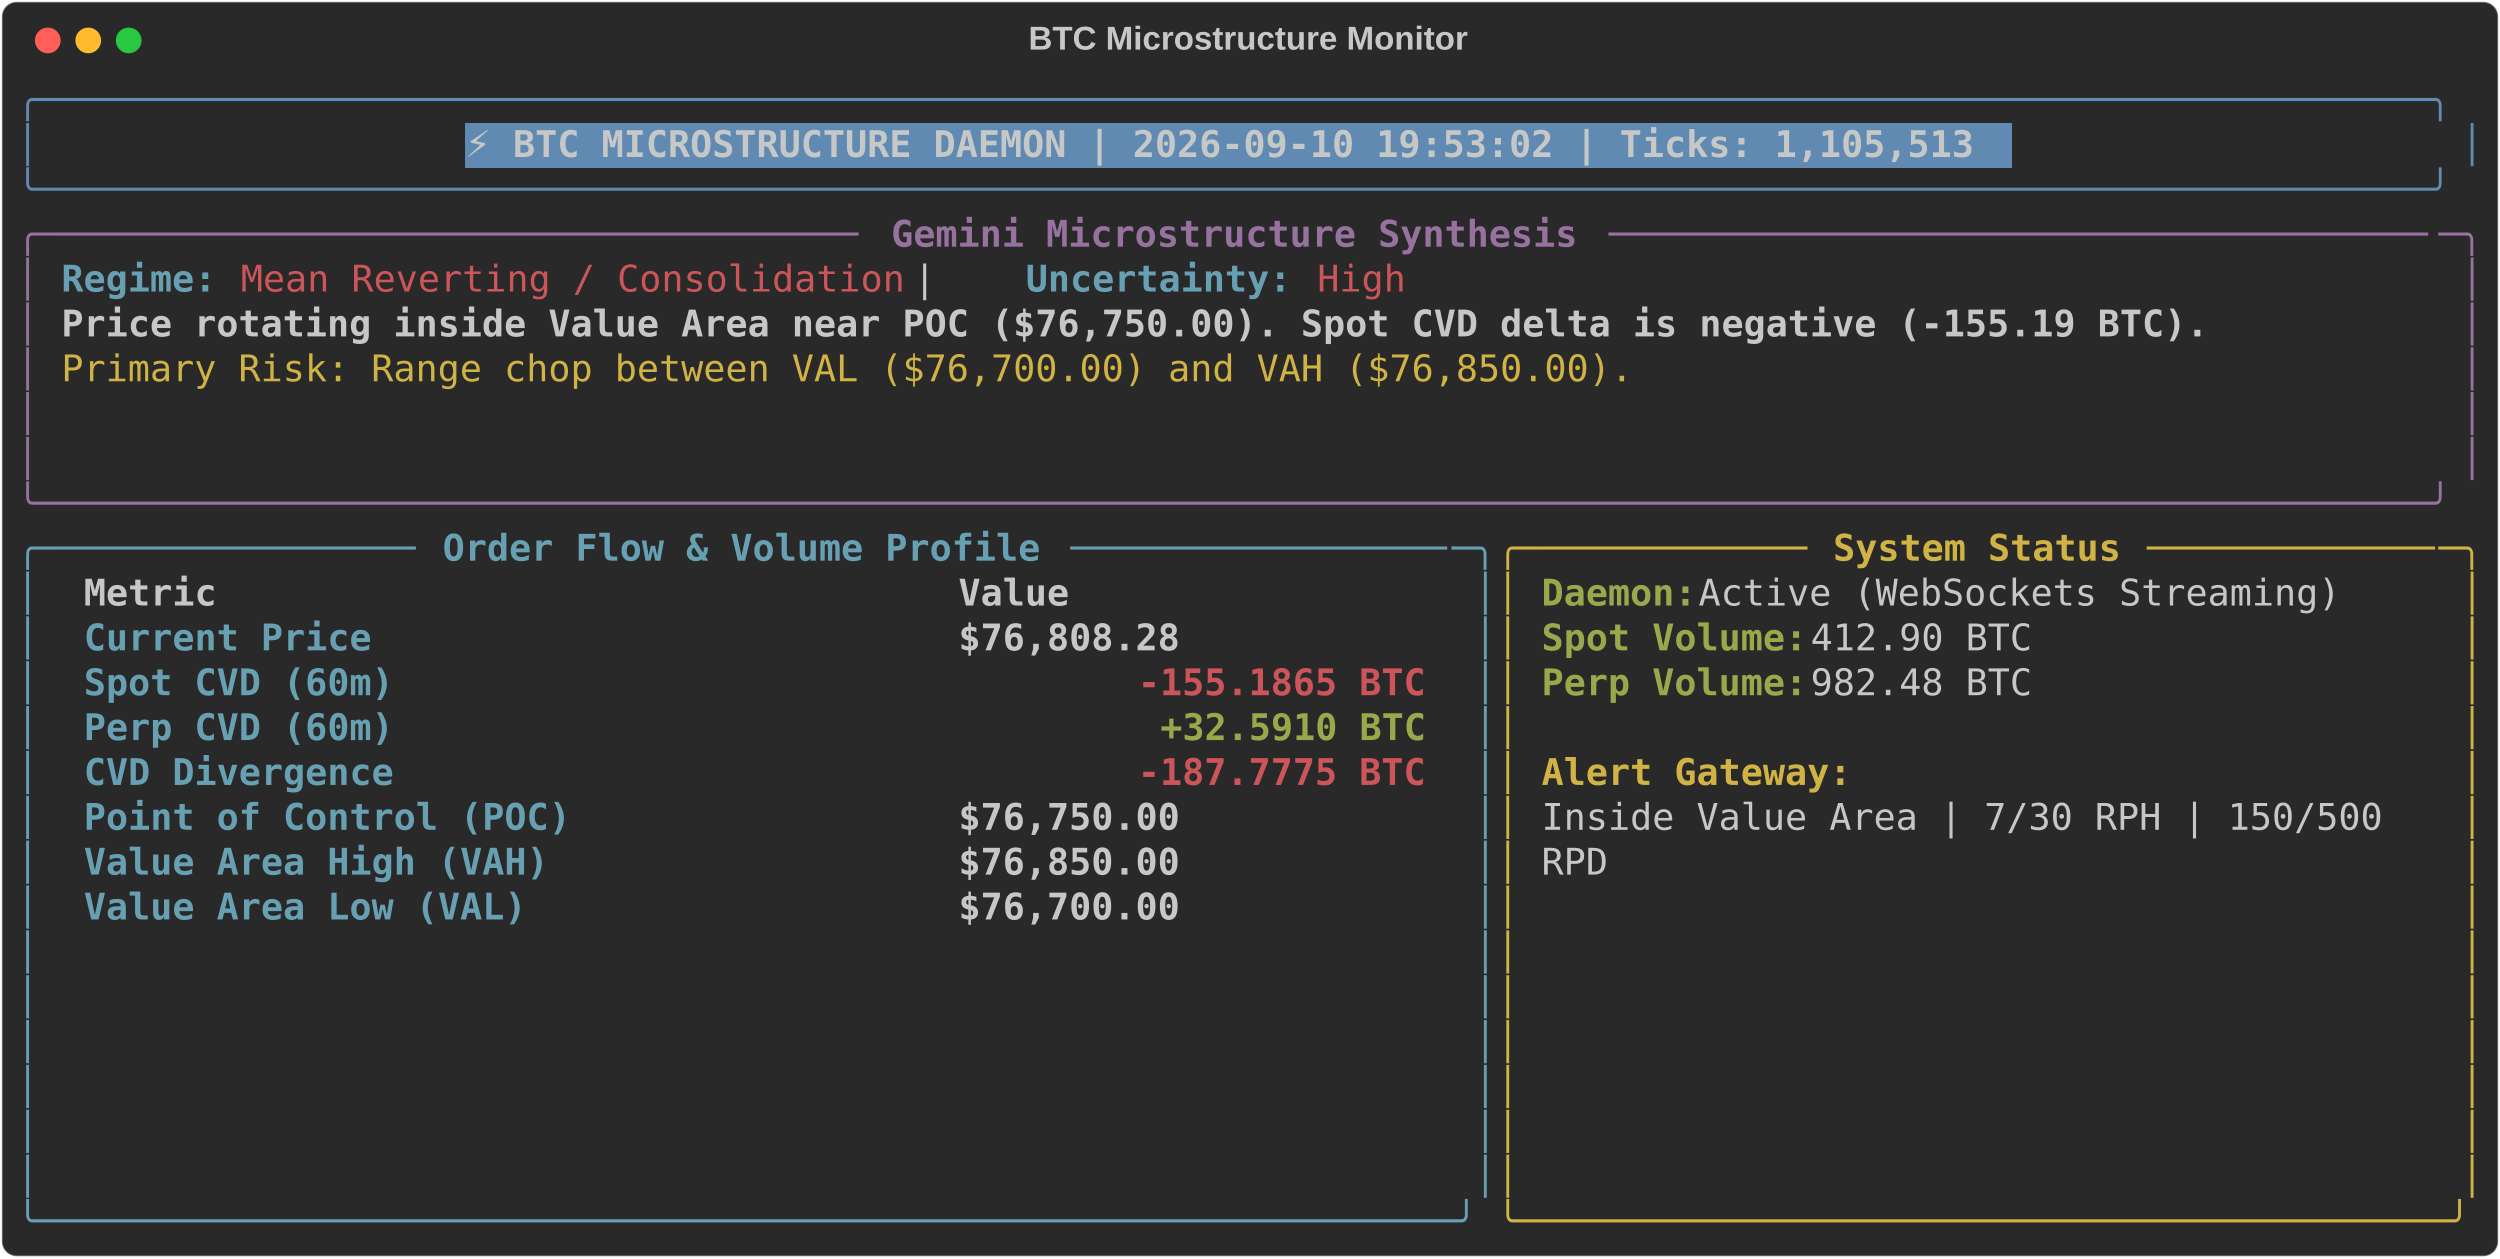
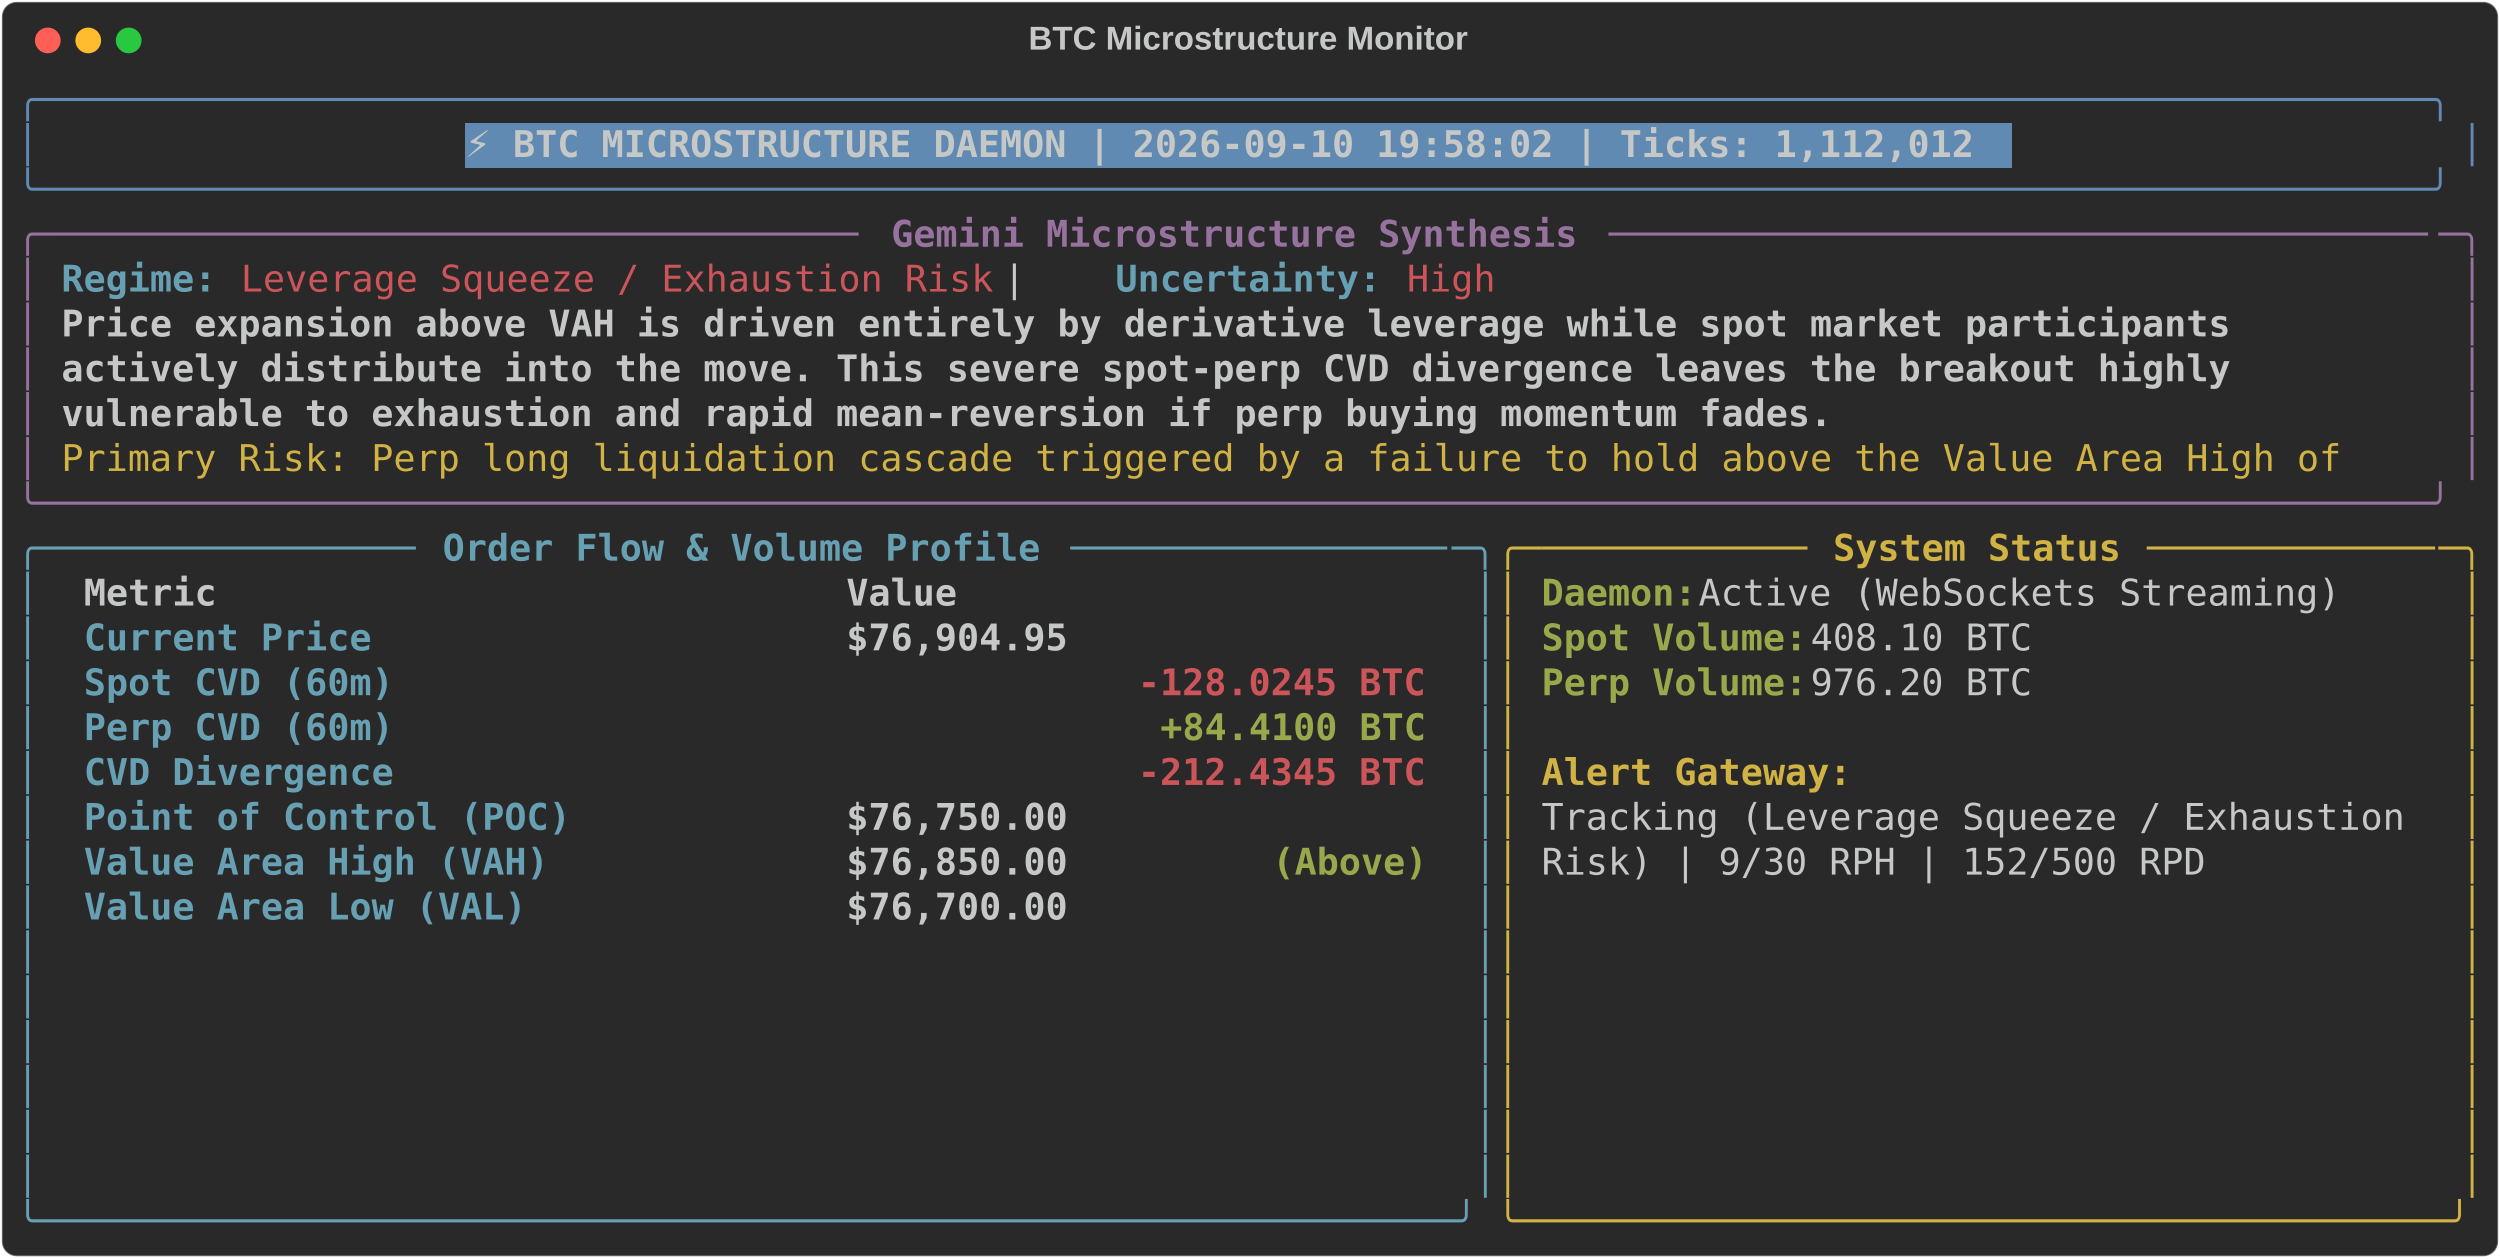
<svg xmlns="http://www.w3.org/2000/svg" class="rich-terminal" viewBox="0 0 1360 684.4">
  <style>

    @font-face {
        font-family: "Fira Code";
        src: local("FiraCode-Regular"),
                url("https://cdnjs.cloudflare.com/ajax/libs/firacode/6.2.0/woff2/FiraCode-Regular.woff2") format("woff2"),
                url("https://cdnjs.cloudflare.com/ajax/libs/firacode/6.2.0/woff/FiraCode-Regular.woff") format("woff");
        font-style: normal;
        font-weight: 400;
    }
    @font-face {
        font-family: "Fira Code";
        src: local("FiraCode-Bold"),
                url("https://cdnjs.cloudflare.com/ajax/libs/firacode/6.2.0/woff2/FiraCode-Bold.woff2") format("woff2"),
                url("https://cdnjs.cloudflare.com/ajax/libs/firacode/6.2.0/woff/FiraCode-Bold.woff") format("woff");
        font-style: bold;
        font-weight: 700;
    }

-     .terminal-4026815350-matrix {
+     .terminal-2228414241-matrix {
        font-family: Fira Code, monospace;
        font-size: 20px;
        line-height: 24.4px;
        font-variant-east-asian: full-width;
    }

-     .terminal-4026815350-title {
+     .terminal-2228414241-title {
        font-size: 18px;
        font-weight: bold;
        font-family: arial;
    }

-     .terminal-4026815350-r1 { fill: #608ab1 }
- .terminal-4026815350-r2 { fill: #c5c8c6 }
- .terminal-4026815350-r3 { fill: #c5c8c6;font-weight: bold }
- .terminal-4026815350-r4 { fill: #98729f }
- .terminal-4026815350-r5 { fill: #98729f;font-weight: bold }
- .terminal-4026815350-r6 { fill: #68a0b3;font-weight: bold }
- .terminal-4026815350-r7 { fill: #cc555a }
- .terminal-4026815350-r8 { fill: #d0b344 }
- .terminal-4026815350-r9 { fill: #68a0b3 }
- .terminal-4026815350-r10 { fill: #d0b344;font-weight: bold }
- .terminal-4026815350-r11 { fill: #98a84b;font-weight: bold }
- .terminal-4026815350-r12 { fill: #cc555a;font-weight: bold }
+     .terminal-2228414241-r1 { fill: #608ab1 }
+ .terminal-2228414241-r2 { fill: #c5c8c6 }
+ .terminal-2228414241-r3 { fill: #c5c8c6;font-weight: bold }
+ .terminal-2228414241-r4 { fill: #98729f }
+ .terminal-2228414241-r5 { fill: #98729f;font-weight: bold }
+ .terminal-2228414241-r6 { fill: #68a0b3;font-weight: bold }
+ .terminal-2228414241-r7 { fill: #cc555a }
+ .terminal-2228414241-r8 { fill: #d0b344 }
+ .terminal-2228414241-r9 { fill: #68a0b3 }
+ .terminal-2228414241-r10 { fill: #d0b344;font-weight: bold }
+ .terminal-2228414241-r11 { fill: #98a84b;font-weight: bold }
+ .terminal-2228414241-r12 { fill: #cc555a;font-weight: bold }
    </style>
  <defs>
-     <clipPath id="terminal-4026815350-clip-terminal">
+     <clipPath id="terminal-2228414241-clip-terminal">
      <rect x="0" y="0" width="1341.0" height="633.4" />
    </clipPath>
-     <clipPath id="terminal-4026815350-line-0">
+     <clipPath id="terminal-2228414241-line-0">
      <rect x="0" y="1.5" width="1342" height="24.65" />
    </clipPath>
-     <clipPath id="terminal-4026815350-line-1">
+     <clipPath id="terminal-2228414241-line-1">
      <rect x="0" y="25.9" width="1342" height="24.65" />
    </clipPath>
-     <clipPath id="terminal-4026815350-line-2">
+     <clipPath id="terminal-2228414241-line-2">
      <rect x="0" y="50.3" width="1342" height="24.65" />
    </clipPath>
-     <clipPath id="terminal-4026815350-line-3">
+     <clipPath id="terminal-2228414241-line-3">
      <rect x="0" y="74.7" width="1342" height="24.65" />
    </clipPath>
-     <clipPath id="terminal-4026815350-line-4">
+     <clipPath id="terminal-2228414241-line-4">
      <rect x="0" y="99.1" width="1342" height="24.65" />
    </clipPath>
-     <clipPath id="terminal-4026815350-line-5">
+     <clipPath id="terminal-2228414241-line-5">
      <rect x="0" y="123.5" width="1342" height="24.65" />
    </clipPath>
-     <clipPath id="terminal-4026815350-line-6">
+     <clipPath id="terminal-2228414241-line-6">
      <rect x="0" y="147.9" width="1342" height="24.65" />
    </clipPath>
-     <clipPath id="terminal-4026815350-line-7">
+     <clipPath id="terminal-2228414241-line-7">
      <rect x="0" y="172.3" width="1342" height="24.65" />
    </clipPath>
-     <clipPath id="terminal-4026815350-line-8">
+     <clipPath id="terminal-2228414241-line-8">
      <rect x="0" y="196.7" width="1342" height="24.65" />
    </clipPath>
-     <clipPath id="terminal-4026815350-line-9">
+     <clipPath id="terminal-2228414241-line-9">
      <rect x="0" y="221.1" width="1342" height="24.65" />
    </clipPath>
-     <clipPath id="terminal-4026815350-line-10">
+     <clipPath id="terminal-2228414241-line-10">
      <rect x="0" y="245.5" width="1342" height="24.65" />
    </clipPath>
-     <clipPath id="terminal-4026815350-line-11">
+     <clipPath id="terminal-2228414241-line-11">
      <rect x="0" y="269.9" width="1342" height="24.65" />
    </clipPath>
-     <clipPath id="terminal-4026815350-line-12">
+     <clipPath id="terminal-2228414241-line-12">
      <rect x="0" y="294.3" width="1342" height="24.65" />
    </clipPath>
-     <clipPath id="terminal-4026815350-line-13">
+     <clipPath id="terminal-2228414241-line-13">
      <rect x="0" y="318.7" width="1342" height="24.65" />
    </clipPath>
-     <clipPath id="terminal-4026815350-line-14">
+     <clipPath id="terminal-2228414241-line-14">
      <rect x="0" y="343.1" width="1342" height="24.65" />
    </clipPath>
-     <clipPath id="terminal-4026815350-line-15">
+     <clipPath id="terminal-2228414241-line-15">
      <rect x="0" y="367.5" width="1342" height="24.65" />
    </clipPath>
-     <clipPath id="terminal-4026815350-line-16">
+     <clipPath id="terminal-2228414241-line-16">
      <rect x="0" y="391.9" width="1342" height="24.65" />
    </clipPath>
-     <clipPath id="terminal-4026815350-line-17">
+     <clipPath id="terminal-2228414241-line-17">
      <rect x="0" y="416.3" width="1342" height="24.65" />
    </clipPath>
-     <clipPath id="terminal-4026815350-line-18">
+     <clipPath id="terminal-2228414241-line-18">
      <rect x="0" y="440.7" width="1342" height="24.65" />
    </clipPath>
-     <clipPath id="terminal-4026815350-line-19">
+     <clipPath id="terminal-2228414241-line-19">
      <rect x="0" y="465.1" width="1342" height="24.65" />
    </clipPath>
-     <clipPath id="terminal-4026815350-line-20">
+     <clipPath id="terminal-2228414241-line-20">
      <rect x="0" y="489.5" width="1342" height="24.65" />
    </clipPath>
-     <clipPath id="terminal-4026815350-line-21">
+     <clipPath id="terminal-2228414241-line-21">
      <rect x="0" y="513.9" width="1342" height="24.65" />
    </clipPath>
-     <clipPath id="terminal-4026815350-line-22">
+     <clipPath id="terminal-2228414241-line-22">
      <rect x="0" y="538.3" width="1342" height="24.65" />
    </clipPath>
-     <clipPath id="terminal-4026815350-line-23">
+     <clipPath id="terminal-2228414241-line-23">
      <rect x="0" y="562.7" width="1342" height="24.65" />
    </clipPath>
-     <clipPath id="terminal-4026815350-line-24">
+     <clipPath id="terminal-2228414241-line-24">
      <rect x="0" y="587.1" width="1342" height="24.65" />
    </clipPath>
  </defs>
  <rect fill="#292929" stroke="rgba(255,255,255,0.35)" stroke-width="1" x="1" y="1" width="1358" height="682.4" rx="8" />
-   <text class="terminal-4026815350-title" fill="#c5c8c6" text-anchor="middle" x="679" y="27">BTC Microstructure Monitor</text>
+   <text class="terminal-2228414241-title" fill="#c5c8c6" text-anchor="middle" x="679" y="27">BTC Microstructure Monitor</text>
  <g transform="translate(26,22)">
    <circle cx="0" cy="0" r="7" fill="#ff5f57" />
    <circle cx="22" cy="0" r="7" fill="#febc2e" />
    <circle cx="44" cy="0" r="7" fill="#28c840" />
  </g>
-   <g transform="translate(9, 41)" clip-path="url(#terminal-4026815350-clip-terminal)">
+   <g transform="translate(9, 41)" clip-path="url(#terminal-2228414241-clip-terminal)">
    <rect fill="#608ab1" x="244" y="25.9" width="841.8" height="24.65" shape-rendering="crispEdges" />
-     <g class="terminal-4026815350-matrix">
-       <text class="terminal-4026815350-r1" x="0" y="20" textLength="1342" clip-path="url(#terminal-4026815350-line-0)">╭────────────────────────────────────────────────────────────────────────────────────────────────────────────╮</text>
-       <text class="terminal-4026815350-r2" x="1342" y="20" textLength="12.2" clip-path="url(#terminal-4026815350-line-0)">
- </text>
-       <text class="terminal-4026815350-r1" x="0" y="44.4" textLength="12.2" clip-path="url(#terminal-4026815350-line-1)">│</text>
-       <text class="terminal-4026815350-r3" x="244" y="44.4" textLength="829.6" clip-path="url(#terminal-4026815350-line-1)">⚡ BTC MICROSTRUCTURE DAEMON | 2026-09-10 19:53:02 | Ticks: 1,105,513</text>
-       <text class="terminal-4026815350-r1" x="1329.8" y="44.4" textLength="12.2" clip-path="url(#terminal-4026815350-line-1)">│</text>
-       <text class="terminal-4026815350-r2" x="1342" y="44.4" textLength="12.2" clip-path="url(#terminal-4026815350-line-1)">
- </text>
-       <text class="terminal-4026815350-r1" x="0" y="68.8" textLength="1342" clip-path="url(#terminal-4026815350-line-2)">╰────────────────────────────────────────────────────────────────────────────────────────────────────────────╯</text>
-       <text class="terminal-4026815350-r2" x="1342" y="68.8" textLength="12.2" clip-path="url(#terminal-4026815350-line-2)">
- </text>
-       <text class="terminal-4026815350-r4" x="0" y="93.2" textLength="24.4" clip-path="url(#terminal-4026815350-line-3)">╭─</text>
-       <text class="terminal-4026815350-r4" x="24.4" y="93.2" textLength="439.2" clip-path="url(#terminal-4026815350-line-3)">────────────────────────────────────</text>
-       <text class="terminal-4026815350-r5" x="475.8" y="93.2" textLength="378.2" clip-path="url(#terminal-4026815350-line-3)">Gemini Microstructure Synthesis</text>
-       <text class="terminal-4026815350-r4" x="866.2" y="93.2" textLength="451.4" clip-path="url(#terminal-4026815350-line-3)">─────────────────────────────────────</text>
-       <text class="terminal-4026815350-r4" x="1317.6" y="93.2" textLength="24.4" clip-path="url(#terminal-4026815350-line-3)">─╮</text>
-       <text class="terminal-4026815350-r2" x="1342" y="93.2" textLength="12.2" clip-path="url(#terminal-4026815350-line-3)">
- </text>
-       <text class="terminal-4026815350-r4" x="0" y="117.6" textLength="12.2" clip-path="url(#terminal-4026815350-line-4)">│</text>
-       <text class="terminal-4026815350-r6" x="24.4" y="117.6" textLength="85.4" clip-path="url(#terminal-4026815350-line-4)">Regime:</text>
-       <text class="terminal-4026815350-r7" x="122" y="117.6" textLength="366" clip-path="url(#terminal-4026815350-line-4)">Mean Reverting / Consolidation</text>
-       <text class="terminal-4026815350-r2" x="488" y="117.6" textLength="61" clip-path="url(#terminal-4026815350-line-4)">  |  </text>
-       <text class="terminal-4026815350-r6" x="549" y="117.6" textLength="146.4" clip-path="url(#terminal-4026815350-line-4)">Uncertainty:</text>
-       <text class="terminal-4026815350-r7" x="707.6" y="117.6" textLength="48.8" clip-path="url(#terminal-4026815350-line-4)">High</text>
-       <text class="terminal-4026815350-r4" x="1329.8" y="117.6" textLength="12.2" clip-path="url(#terminal-4026815350-line-4)">│</text>
-       <text class="terminal-4026815350-r2" x="1342" y="117.6" textLength="12.2" clip-path="url(#terminal-4026815350-line-4)">
- </text>
-       <text class="terminal-4026815350-r4" x="0" y="142" textLength="12.2" clip-path="url(#terminal-4026815350-line-5)">│</text>
-       <text class="terminal-4026815350-r3" x="24.4" y="142" textLength="1183.4" clip-path="url(#terminal-4026815350-line-5)">Price rotating inside Value Area near POC ($76,750.00). Spot CVD delta is negative (-155.19 BTC).</text>
-       <text class="terminal-4026815350-r4" x="1329.8" y="142" textLength="12.2" clip-path="url(#terminal-4026815350-line-5)">│</text>
-       <text class="terminal-4026815350-r2" x="1342" y="142" textLength="12.2" clip-path="url(#terminal-4026815350-line-5)">
- </text>
-       <text class="terminal-4026815350-r4" x="0" y="166.4" textLength="12.2" clip-path="url(#terminal-4026815350-line-6)">│</text>
-       <text class="terminal-4026815350-r8" x="24.4" y="166.4" textLength="866.2" clip-path="url(#terminal-4026815350-line-6)">Primary Risk: Range chop between VAL ($76,700.00) and VAH ($76,850.00).</text>
-       <text class="terminal-4026815350-r4" x="1329.8" y="166.4" textLength="12.2" clip-path="url(#terminal-4026815350-line-6)">│</text>
-       <text class="terminal-4026815350-r2" x="1342" y="166.4" textLength="12.2" clip-path="url(#terminal-4026815350-line-6)">
- </text>
-       <text class="terminal-4026815350-r4" x="0" y="190.8" textLength="12.2" clip-path="url(#terminal-4026815350-line-7)">│</text>
-       <text class="terminal-4026815350-r4" x="1329.8" y="190.8" textLength="12.2" clip-path="url(#terminal-4026815350-line-7)">│</text>
-       <text class="terminal-4026815350-r2" x="1342" y="190.8" textLength="12.2" clip-path="url(#terminal-4026815350-line-7)">
- </text>
-       <text class="terminal-4026815350-r4" x="0" y="215.2" textLength="12.2" clip-path="url(#terminal-4026815350-line-8)">│</text>
-       <text class="terminal-4026815350-r4" x="1329.8" y="215.2" textLength="12.2" clip-path="url(#terminal-4026815350-line-8)">│</text>
-       <text class="terminal-4026815350-r2" x="1342" y="215.2" textLength="12.2" clip-path="url(#terminal-4026815350-line-8)">
- </text>
-       <text class="terminal-4026815350-r4" x="0" y="239.6" textLength="1342" clip-path="url(#terminal-4026815350-line-9)">╰────────────────────────────────────────────────────────────────────────────────────────────────────────────╯</text>
-       <text class="terminal-4026815350-r2" x="1342" y="239.6" textLength="12.2" clip-path="url(#terminal-4026815350-line-9)">
- </text>
-       <text class="terminal-4026815350-r9" x="0" y="264" textLength="24.4" clip-path="url(#terminal-4026815350-line-10)">╭─</text>
-       <text class="terminal-4026815350-r9" x="24.4" y="264" textLength="195.2" clip-path="url(#terminal-4026815350-line-10)">────────────────</text>
-       <text class="terminal-4026815350-r6" x="231.8" y="264" textLength="329.4" clip-path="url(#terminal-4026815350-line-10)">Order Flow &amp; Volume Profile</text>
-       <text class="terminal-4026815350-r9" x="573.4" y="264" textLength="207.4" clip-path="url(#terminal-4026815350-line-10)">─────────────────</text>
-       <text class="terminal-4026815350-r9" x="780.8" y="264" textLength="24.4" clip-path="url(#terminal-4026815350-line-10)">─╮</text>
-       <text class="terminal-4026815350-r8" x="805.2" y="264" textLength="24.4" clip-path="url(#terminal-4026815350-line-10)">╭─</text>
-       <text class="terminal-4026815350-r8" x="829.6" y="264" textLength="146.4" clip-path="url(#terminal-4026815350-line-10)">────────────</text>
-       <text class="terminal-4026815350-r10" x="988.2" y="264" textLength="158.6" clip-path="url(#terminal-4026815350-line-10)">System Status</text>
-       <text class="terminal-4026815350-r8" x="1159" y="264" textLength="158.6" clip-path="url(#terminal-4026815350-line-10)">─────────────</text>
-       <text class="terminal-4026815350-r8" x="1317.6" y="264" textLength="24.4" clip-path="url(#terminal-4026815350-line-10)">─╮</text>
-       <text class="terminal-4026815350-r2" x="1342" y="264" textLength="12.2" clip-path="url(#terminal-4026815350-line-10)">
- </text>
-       <text class="terminal-4026815350-r9" x="0" y="288.4" textLength="12.2" clip-path="url(#terminal-4026815350-line-11)">│</text>
-       <text class="terminal-4026815350-r3" x="36.6" y="288.4" textLength="451.4" clip-path="url(#terminal-4026815350-line-11)">Metric                               </text>
-       <text class="terminal-4026815350-r3" x="512.4" y="288.4" textLength="256.2" clip-path="url(#terminal-4026815350-line-11)">                Value</text>
-       <text class="terminal-4026815350-r9" x="793" y="288.4" textLength="12.2" clip-path="url(#terminal-4026815350-line-11)">│</text>
-       <text class="terminal-4026815350-r8" x="805.2" y="288.4" textLength="12.2" clip-path="url(#terminal-4026815350-line-11)">│</text>
-       <text class="terminal-4026815350-r11" x="829.6" y="288.4" textLength="85.4" clip-path="url(#terminal-4026815350-line-11)">Daemon:</text>
-       <text class="terminal-4026815350-r2" x="915" y="288.4" textLength="366" clip-path="url(#terminal-4026815350-line-11)"> Active (WebSockets Streaming)</text>
-       <text class="terminal-4026815350-r8" x="1329.8" y="288.4" textLength="12.2" clip-path="url(#terminal-4026815350-line-11)">│</text>
-       <text class="terminal-4026815350-r2" x="1342" y="288.4" textLength="12.2" clip-path="url(#terminal-4026815350-line-11)">
- </text>
-       <text class="terminal-4026815350-r9" x="0" y="312.8" textLength="12.2" clip-path="url(#terminal-4026815350-line-12)">│</text>
-       <text class="terminal-4026815350-r6" x="36.6" y="312.8" textLength="451.4" clip-path="url(#terminal-4026815350-line-12)">Current Price                        </text>
-       <text class="terminal-4026815350-r3" x="512.4" y="312.8" textLength="256.2" clip-path="url(#terminal-4026815350-line-12)">           $76,808.28</text>
-       <text class="terminal-4026815350-r9" x="793" y="312.8" textLength="12.2" clip-path="url(#terminal-4026815350-line-12)">│</text>
-       <text class="terminal-4026815350-r8" x="805.2" y="312.8" textLength="12.2" clip-path="url(#terminal-4026815350-line-12)">│</text>
-       <text class="terminal-4026815350-r11" x="829.6" y="312.8" textLength="146.4" clip-path="url(#terminal-4026815350-line-12)">Spot Volume:</text>
-       <text class="terminal-4026815350-r2" x="976" y="312.8" textLength="134.2" clip-path="url(#terminal-4026815350-line-12)"> 412.90 BTC</text>
-       <text class="terminal-4026815350-r8" x="1329.8" y="312.8" textLength="12.2" clip-path="url(#terminal-4026815350-line-12)">│</text>
-       <text class="terminal-4026815350-r2" x="1342" y="312.8" textLength="12.2" clip-path="url(#terminal-4026815350-line-12)">
- </text>
-       <text class="terminal-4026815350-r9" x="0" y="337.2" textLength="12.2" clip-path="url(#terminal-4026815350-line-13)">│</text>
-       <text class="terminal-4026815350-r6" x="36.6" y="337.2" textLength="451.4" clip-path="url(#terminal-4026815350-line-13)">Spot CVD (60m)                       </text>
-       <text class="terminal-4026815350-r12" x="610" y="337.2" textLength="158.6" clip-path="url(#terminal-4026815350-line-13)">-155.1865 BTC</text>
-       <text class="terminal-4026815350-r9" x="793" y="337.2" textLength="12.2" clip-path="url(#terminal-4026815350-line-13)">│</text>
-       <text class="terminal-4026815350-r8" x="805.2" y="337.2" textLength="12.2" clip-path="url(#terminal-4026815350-line-13)">│</text>
-       <text class="terminal-4026815350-r11" x="829.6" y="337.2" textLength="146.4" clip-path="url(#terminal-4026815350-line-13)">Perp Volume:</text>
-       <text class="terminal-4026815350-r2" x="976" y="337.2" textLength="134.2" clip-path="url(#terminal-4026815350-line-13)"> 982.48 BTC</text>
-       <text class="terminal-4026815350-r8" x="1329.8" y="337.2" textLength="12.2" clip-path="url(#terminal-4026815350-line-13)">│</text>
-       <text class="terminal-4026815350-r2" x="1342" y="337.2" textLength="12.2" clip-path="url(#terminal-4026815350-line-13)">
- </text>
-       <text class="terminal-4026815350-r9" x="0" y="361.6" textLength="12.2" clip-path="url(#terminal-4026815350-line-14)">│</text>
-       <text class="terminal-4026815350-r6" x="36.6" y="361.6" textLength="451.4" clip-path="url(#terminal-4026815350-line-14)">Perp CVD (60m)                       </text>
-       <text class="terminal-4026815350-r11" x="622.2" y="361.6" textLength="146.4" clip-path="url(#terminal-4026815350-line-14)">+32.5910 BTC</text>
-       <text class="terminal-4026815350-r9" x="793" y="361.6" textLength="12.2" clip-path="url(#terminal-4026815350-line-14)">│</text>
-       <text class="terminal-4026815350-r8" x="805.2" y="361.6" textLength="12.2" clip-path="url(#terminal-4026815350-line-14)">│</text>
-       <text class="terminal-4026815350-r8" x="1329.8" y="361.6" textLength="12.2" clip-path="url(#terminal-4026815350-line-14)">│</text>
-       <text class="terminal-4026815350-r2" x="1342" y="361.6" textLength="12.2" clip-path="url(#terminal-4026815350-line-14)">
- </text>
-       <text class="terminal-4026815350-r9" x="0" y="386" textLength="12.2" clip-path="url(#terminal-4026815350-line-15)">│</text>
-       <text class="terminal-4026815350-r6" x="36.6" y="386" textLength="451.4" clip-path="url(#terminal-4026815350-line-15)">CVD Divergence                       </text>
-       <text class="terminal-4026815350-r12" x="610" y="386" textLength="158.6" clip-path="url(#terminal-4026815350-line-15)">-187.7775 BTC</text>
-       <text class="terminal-4026815350-r9" x="793" y="386" textLength="12.2" clip-path="url(#terminal-4026815350-line-15)">│</text>
-       <text class="terminal-4026815350-r8" x="805.2" y="386" textLength="12.2" clip-path="url(#terminal-4026815350-line-15)">│</text>
-       <text class="terminal-4026815350-r10" x="829.6" y="386" textLength="170.8" clip-path="url(#terminal-4026815350-line-15)">Alert Gateway:</text>
-       <text class="terminal-4026815350-r8" x="1329.8" y="386" textLength="12.2" clip-path="url(#terminal-4026815350-line-15)">│</text>
-       <text class="terminal-4026815350-r2" x="1342" y="386" textLength="12.2" clip-path="url(#terminal-4026815350-line-15)">
- </text>
-       <text class="terminal-4026815350-r9" x="0" y="410.4" textLength="12.2" clip-path="url(#terminal-4026815350-line-16)">│</text>
-       <text class="terminal-4026815350-r6" x="36.6" y="410.4" textLength="451.4" clip-path="url(#terminal-4026815350-line-16)">Point of Control (POC)               </text>
-       <text class="terminal-4026815350-r3" x="512.4" y="410.4" textLength="256.2" clip-path="url(#terminal-4026815350-line-16)">           $76,750.00</text>
-       <text class="terminal-4026815350-r9" x="793" y="410.4" textLength="12.2" clip-path="url(#terminal-4026815350-line-16)">│</text>
-       <text class="terminal-4026815350-r8" x="805.2" y="410.4" textLength="12.2" clip-path="url(#terminal-4026815350-line-16)">│</text>
-       <text class="terminal-4026815350-r2" x="829.6" y="410.4" textLength="475.8" clip-path="url(#terminal-4026815350-line-16)">Inside Value Area | 7/30 RPH | 150/500 </text>
-       <text class="terminal-4026815350-r8" x="1329.8" y="410.4" textLength="12.2" clip-path="url(#terminal-4026815350-line-16)">│</text>
-       <text class="terminal-4026815350-r2" x="1342" y="410.4" textLength="12.2" clip-path="url(#terminal-4026815350-line-16)">
- </text>
-       <text class="terminal-4026815350-r9" x="0" y="434.8" textLength="12.2" clip-path="url(#terminal-4026815350-line-17)">│</text>
-       <text class="terminal-4026815350-r6" x="36.6" y="434.8" textLength="451.4" clip-path="url(#terminal-4026815350-line-17)">Value Area High (VAH)                </text>
-       <text class="terminal-4026815350-r3" x="512.4" y="434.8" textLength="256.2" clip-path="url(#terminal-4026815350-line-17)">           $76,850.00</text>
-       <text class="terminal-4026815350-r9" x="793" y="434.8" textLength="12.2" clip-path="url(#terminal-4026815350-line-17)">│</text>
-       <text class="terminal-4026815350-r8" x="805.2" y="434.8" textLength="12.2" clip-path="url(#terminal-4026815350-line-17)">│</text>
-       <text class="terminal-4026815350-r2" x="829.6" y="434.8" textLength="36.6" clip-path="url(#terminal-4026815350-line-17)">RPD</text>
-       <text class="terminal-4026815350-r8" x="1329.8" y="434.8" textLength="12.2" clip-path="url(#terminal-4026815350-line-17)">│</text>
-       <text class="terminal-4026815350-r2" x="1342" y="434.8" textLength="12.2" clip-path="url(#terminal-4026815350-line-17)">
- </text>
-       <text class="terminal-4026815350-r9" x="0" y="459.2" textLength="12.2" clip-path="url(#terminal-4026815350-line-18)">│</text>
-       <text class="terminal-4026815350-r6" x="36.6" y="459.2" textLength="451.4" clip-path="url(#terminal-4026815350-line-18)">Value Area Low (VAL)                 </text>
-       <text class="terminal-4026815350-r3" x="512.4" y="459.2" textLength="256.2" clip-path="url(#terminal-4026815350-line-18)">           $76,700.00</text>
-       <text class="terminal-4026815350-r9" x="793" y="459.2" textLength="12.2" clip-path="url(#terminal-4026815350-line-18)">│</text>
-       <text class="terminal-4026815350-r8" x="805.2" y="459.2" textLength="12.2" clip-path="url(#terminal-4026815350-line-18)">│</text>
-       <text class="terminal-4026815350-r8" x="1329.8" y="459.2" textLength="12.2" clip-path="url(#terminal-4026815350-line-18)">│</text>
-       <text class="terminal-4026815350-r2" x="1342" y="459.2" textLength="12.2" clip-path="url(#terminal-4026815350-line-18)">
- </text>
-       <text class="terminal-4026815350-r9" x="0" y="483.6" textLength="12.2" clip-path="url(#terminal-4026815350-line-19)">│</text>
-       <text class="terminal-4026815350-r9" x="793" y="483.6" textLength="12.2" clip-path="url(#terminal-4026815350-line-19)">│</text>
-       <text class="terminal-4026815350-r8" x="805.2" y="483.6" textLength="12.2" clip-path="url(#terminal-4026815350-line-19)">│</text>
-       <text class="terminal-4026815350-r8" x="1329.8" y="483.6" textLength="12.2" clip-path="url(#terminal-4026815350-line-19)">│</text>
-       <text class="terminal-4026815350-r2" x="1342" y="483.6" textLength="12.2" clip-path="url(#terminal-4026815350-line-19)">
- </text>
-       <text class="terminal-4026815350-r9" x="0" y="508" textLength="12.2" clip-path="url(#terminal-4026815350-line-20)">│</text>
-       <text class="terminal-4026815350-r9" x="793" y="508" textLength="12.2" clip-path="url(#terminal-4026815350-line-20)">│</text>
-       <text class="terminal-4026815350-r8" x="805.2" y="508" textLength="12.2" clip-path="url(#terminal-4026815350-line-20)">│</text>
-       <text class="terminal-4026815350-r8" x="1329.8" y="508" textLength="12.2" clip-path="url(#terminal-4026815350-line-20)">│</text>
-       <text class="terminal-4026815350-r2" x="1342" y="508" textLength="12.2" clip-path="url(#terminal-4026815350-line-20)">
- </text>
-       <text class="terminal-4026815350-r9" x="0" y="532.4" textLength="12.2" clip-path="url(#terminal-4026815350-line-21)">│</text>
-       <text class="terminal-4026815350-r9" x="793" y="532.4" textLength="12.2" clip-path="url(#terminal-4026815350-line-21)">│</text>
-       <text class="terminal-4026815350-r8" x="805.2" y="532.4" textLength="12.2" clip-path="url(#terminal-4026815350-line-21)">│</text>
-       <text class="terminal-4026815350-r8" x="1329.8" y="532.4" textLength="12.2" clip-path="url(#terminal-4026815350-line-21)">│</text>
-       <text class="terminal-4026815350-r2" x="1342" y="532.4" textLength="12.2" clip-path="url(#terminal-4026815350-line-21)">
- </text>
-       <text class="terminal-4026815350-r9" x="0" y="556.8" textLength="12.2" clip-path="url(#terminal-4026815350-line-22)">│</text>
-       <text class="terminal-4026815350-r9" x="793" y="556.8" textLength="12.2" clip-path="url(#terminal-4026815350-line-22)">│</text>
-       <text class="terminal-4026815350-r8" x="805.2" y="556.8" textLength="12.2" clip-path="url(#terminal-4026815350-line-22)">│</text>
-       <text class="terminal-4026815350-r8" x="1329.8" y="556.8" textLength="12.2" clip-path="url(#terminal-4026815350-line-22)">│</text>
-       <text class="terminal-4026815350-r2" x="1342" y="556.8" textLength="12.2" clip-path="url(#terminal-4026815350-line-22)">
- </text>
-       <text class="terminal-4026815350-r9" x="0" y="581.2" textLength="12.2" clip-path="url(#terminal-4026815350-line-23)">│</text>
-       <text class="terminal-4026815350-r9" x="793" y="581.2" textLength="12.2" clip-path="url(#terminal-4026815350-line-23)">│</text>
-       <text class="terminal-4026815350-r8" x="805.2" y="581.2" textLength="12.2" clip-path="url(#terminal-4026815350-line-23)">│</text>
-       <text class="terminal-4026815350-r8" x="1329.8" y="581.2" textLength="12.2" clip-path="url(#terminal-4026815350-line-23)">│</text>
-       <text class="terminal-4026815350-r2" x="1342" y="581.2" textLength="12.2" clip-path="url(#terminal-4026815350-line-23)">
- </text>
-       <text class="terminal-4026815350-r9" x="0" y="605.6" textLength="12.2" clip-path="url(#terminal-4026815350-line-24)">│</text>
-       <text class="terminal-4026815350-r9" x="793" y="605.6" textLength="12.2" clip-path="url(#terminal-4026815350-line-24)">│</text>
-       <text class="terminal-4026815350-r8" x="805.2" y="605.6" textLength="12.2" clip-path="url(#terminal-4026815350-line-24)">│</text>
-       <text class="terminal-4026815350-r8" x="1329.8" y="605.6" textLength="12.2" clip-path="url(#terminal-4026815350-line-24)">│</text>
-       <text class="terminal-4026815350-r2" x="1342" y="605.6" textLength="12.2" clip-path="url(#terminal-4026815350-line-24)">
- </text>
-       <text class="terminal-4026815350-r9" x="0" y="630" textLength="805.2" clip-path="url(#terminal-4026815350-line-25)">╰────────────────────────────────────────────────────────────────╯</text>
-       <text class="terminal-4026815350-r8" x="805.2" y="630" textLength="536.8" clip-path="url(#terminal-4026815350-line-25)">╰──────────────────────────────────────────╯</text>
-       <text class="terminal-4026815350-r2" x="1342" y="630" textLength="12.2" clip-path="url(#terminal-4026815350-line-25)">
+     <g class="terminal-2228414241-matrix">
+       <text class="terminal-2228414241-r1" x="0" y="20" textLength="1342" clip-path="url(#terminal-2228414241-line-0)">╭────────────────────────────────────────────────────────────────────────────────────────────────────────────╮</text>
+       <text class="terminal-2228414241-r2" x="1342" y="20" textLength="12.2" clip-path="url(#terminal-2228414241-line-0)">
+ </text>
+       <text class="terminal-2228414241-r1" x="0" y="44.4" textLength="12.2" clip-path="url(#terminal-2228414241-line-1)">│</text>
+       <text class="terminal-2228414241-r3" x="244" y="44.4" textLength="829.6" clip-path="url(#terminal-2228414241-line-1)">⚡ BTC MICROSTRUCTURE DAEMON | 2026-09-10 19:58:02 | Ticks: 1,112,012</text>
+       <text class="terminal-2228414241-r1" x="1329.8" y="44.4" textLength="12.2" clip-path="url(#terminal-2228414241-line-1)">│</text>
+       <text class="terminal-2228414241-r2" x="1342" y="44.4" textLength="12.2" clip-path="url(#terminal-2228414241-line-1)">
+ </text>
+       <text class="terminal-2228414241-r1" x="0" y="68.8" textLength="1342" clip-path="url(#terminal-2228414241-line-2)">╰────────────────────────────────────────────────────────────────────────────────────────────────────────────╯</text>
+       <text class="terminal-2228414241-r2" x="1342" y="68.8" textLength="12.2" clip-path="url(#terminal-2228414241-line-2)">
+ </text>
+       <text class="terminal-2228414241-r4" x="0" y="93.2" textLength="24.4" clip-path="url(#terminal-2228414241-line-3)">╭─</text>
+       <text class="terminal-2228414241-r4" x="24.4" y="93.2" textLength="439.2" clip-path="url(#terminal-2228414241-line-3)">────────────────────────────────────</text>
+       <text class="terminal-2228414241-r5" x="475.8" y="93.2" textLength="378.2" clip-path="url(#terminal-2228414241-line-3)">Gemini Microstructure Synthesis</text>
+       <text class="terminal-2228414241-r4" x="866.2" y="93.2" textLength="451.4" clip-path="url(#terminal-2228414241-line-3)">─────────────────────────────────────</text>
+       <text class="terminal-2228414241-r4" x="1317.6" y="93.2" textLength="24.4" clip-path="url(#terminal-2228414241-line-3)">─╮</text>
+       <text class="terminal-2228414241-r2" x="1342" y="93.2" textLength="12.2" clip-path="url(#terminal-2228414241-line-3)">
+ </text>
+       <text class="terminal-2228414241-r4" x="0" y="117.6" textLength="12.2" clip-path="url(#terminal-2228414241-line-4)">│</text>
+       <text class="terminal-2228414241-r6" x="24.4" y="117.6" textLength="85.4" clip-path="url(#terminal-2228414241-line-4)">Regime:</text>
+       <text class="terminal-2228414241-r7" x="122" y="117.6" textLength="414.8" clip-path="url(#terminal-2228414241-line-4)">Leverage Squeeze / Exhaustion Risk</text>
+       <text class="terminal-2228414241-r2" x="536.8" y="117.6" textLength="61" clip-path="url(#terminal-2228414241-line-4)">  |  </text>
+       <text class="terminal-2228414241-r6" x="597.8" y="117.6" textLength="146.4" clip-path="url(#terminal-2228414241-line-4)">Uncertainty:</text>
+       <text class="terminal-2228414241-r7" x="756.4" y="117.6" textLength="48.8" clip-path="url(#terminal-2228414241-line-4)">High</text>
+       <text class="terminal-2228414241-r4" x="1329.8" y="117.6" textLength="12.2" clip-path="url(#terminal-2228414241-line-4)">│</text>
+       <text class="terminal-2228414241-r2" x="1342" y="117.6" textLength="12.2" clip-path="url(#terminal-2228414241-line-4)">
+ </text>
+       <text class="terminal-2228414241-r4" x="0" y="142" textLength="12.2" clip-path="url(#terminal-2228414241-line-5)">│</text>
+       <text class="terminal-2228414241-r3" x="24.4" y="142" textLength="1207.8" clip-path="url(#terminal-2228414241-line-5)">Price expansion above VAH is driven entirely by derivative leverage while spot market participants </text>
+       <text class="terminal-2228414241-r4" x="1329.8" y="142" textLength="12.2" clip-path="url(#terminal-2228414241-line-5)">│</text>
+       <text class="terminal-2228414241-r2" x="1342" y="142" textLength="12.2" clip-path="url(#terminal-2228414241-line-5)">
+ </text>
+       <text class="terminal-2228414241-r4" x="0" y="166.4" textLength="12.2" clip-path="url(#terminal-2228414241-line-6)">│</text>
+       <text class="terminal-2228414241-r3" x="24.4" y="166.4" textLength="1207.8" clip-path="url(#terminal-2228414241-line-6)">actively distribute into the move. This severe spot-perp CVD divergence leaves the breakout highly </text>
+       <text class="terminal-2228414241-r4" x="1329.8" y="166.4" textLength="12.2" clip-path="url(#terminal-2228414241-line-6)">│</text>
+       <text class="terminal-2228414241-r2" x="1342" y="166.4" textLength="12.2" clip-path="url(#terminal-2228414241-line-6)">
+ </text>
+       <text class="terminal-2228414241-r4" x="0" y="190.8" textLength="12.2" clip-path="url(#terminal-2228414241-line-7)">│</text>
+       <text class="terminal-2228414241-r3" x="24.4" y="190.8" textLength="976" clip-path="url(#terminal-2228414241-line-7)">vulnerable to exhaustion and rapid mean-reversion if perp buying momentum fades.</text>
+       <text class="terminal-2228414241-r4" x="1329.8" y="190.8" textLength="12.2" clip-path="url(#terminal-2228414241-line-7)">│</text>
+       <text class="terminal-2228414241-r2" x="1342" y="190.8" textLength="12.2" clip-path="url(#terminal-2228414241-line-7)">
+ </text>
+       <text class="terminal-2228414241-r4" x="0" y="215.2" textLength="12.2" clip-path="url(#terminal-2228414241-line-8)">│</text>
+       <text class="terminal-2228414241-r8" x="24.4" y="215.2" textLength="1268.8" clip-path="url(#terminal-2228414241-line-8)">Primary Risk: Perp long liquidation cascade triggered by a failure to hold above the Value Area High of </text>
+       <text class="terminal-2228414241-r4" x="1329.8" y="215.2" textLength="12.2" clip-path="url(#terminal-2228414241-line-8)">│</text>
+       <text class="terminal-2228414241-r2" x="1342" y="215.2" textLength="12.2" clip-path="url(#terminal-2228414241-line-8)">
+ </text>
+       <text class="terminal-2228414241-r4" x="0" y="239.6" textLength="1342" clip-path="url(#terminal-2228414241-line-9)">╰────────────────────────────────────────────────────────────────────────────────────────────────────────────╯</text>
+       <text class="terminal-2228414241-r2" x="1342" y="239.6" textLength="12.2" clip-path="url(#terminal-2228414241-line-9)">
+ </text>
+       <text class="terminal-2228414241-r9" x="0" y="264" textLength="24.4" clip-path="url(#terminal-2228414241-line-10)">╭─</text>
+       <text class="terminal-2228414241-r9" x="24.4" y="264" textLength="195.2" clip-path="url(#terminal-2228414241-line-10)">────────────────</text>
+       <text class="terminal-2228414241-r6" x="231.8" y="264" textLength="329.4" clip-path="url(#terminal-2228414241-line-10)">Order Flow &amp; Volume Profile</text>
+       <text class="terminal-2228414241-r9" x="573.4" y="264" textLength="207.4" clip-path="url(#terminal-2228414241-line-10)">─────────────────</text>
+       <text class="terminal-2228414241-r9" x="780.8" y="264" textLength="24.4" clip-path="url(#terminal-2228414241-line-10)">─╮</text>
+       <text class="terminal-2228414241-r8" x="805.2" y="264" textLength="24.4" clip-path="url(#terminal-2228414241-line-10)">╭─</text>
+       <text class="terminal-2228414241-r8" x="829.6" y="264" textLength="146.4" clip-path="url(#terminal-2228414241-line-10)">────────────</text>
+       <text class="terminal-2228414241-r10" x="988.2" y="264" textLength="158.6" clip-path="url(#terminal-2228414241-line-10)">System Status</text>
+       <text class="terminal-2228414241-r8" x="1159" y="264" textLength="158.6" clip-path="url(#terminal-2228414241-line-10)">─────────────</text>
+       <text class="terminal-2228414241-r8" x="1317.6" y="264" textLength="24.4" clip-path="url(#terminal-2228414241-line-10)">─╮</text>
+       <text class="terminal-2228414241-r2" x="1342" y="264" textLength="12.2" clip-path="url(#terminal-2228414241-line-10)">
+ </text>
+       <text class="terminal-2228414241-r9" x="0" y="288.4" textLength="12.2" clip-path="url(#terminal-2228414241-line-11)">│</text>
+       <text class="terminal-2228414241-r3" x="36.6" y="288.4" textLength="390.4" clip-path="url(#terminal-2228414241-line-11)">Metric                          </text>
+       <text class="terminal-2228414241-r3" x="451.4" y="288.4" textLength="317.2" clip-path="url(#terminal-2228414241-line-11)">                     Value</text>
+       <text class="terminal-2228414241-r9" x="793" y="288.4" textLength="12.2" clip-path="url(#terminal-2228414241-line-11)">│</text>
+       <text class="terminal-2228414241-r8" x="805.2" y="288.4" textLength="12.2" clip-path="url(#terminal-2228414241-line-11)">│</text>
+       <text class="terminal-2228414241-r11" x="829.6" y="288.4" textLength="85.4" clip-path="url(#terminal-2228414241-line-11)">Daemon:</text>
+       <text class="terminal-2228414241-r2" x="915" y="288.4" textLength="366" clip-path="url(#terminal-2228414241-line-11)"> Active (WebSockets Streaming)</text>
+       <text class="terminal-2228414241-r8" x="1329.8" y="288.4" textLength="12.2" clip-path="url(#terminal-2228414241-line-11)">│</text>
+       <text class="terminal-2228414241-r2" x="1342" y="288.4" textLength="12.2" clip-path="url(#terminal-2228414241-line-11)">
+ </text>
+       <text class="terminal-2228414241-r9" x="0" y="312.8" textLength="12.2" clip-path="url(#terminal-2228414241-line-12)">│</text>
+       <text class="terminal-2228414241-r6" x="36.6" y="312.8" textLength="390.4" clip-path="url(#terminal-2228414241-line-12)">Current Price                   </text>
+       <text class="terminal-2228414241-r3" x="451.4" y="312.8" textLength="317.2" clip-path="url(#terminal-2228414241-line-12)">                $76,904.95</text>
+       <text class="terminal-2228414241-r9" x="793" y="312.8" textLength="12.2" clip-path="url(#terminal-2228414241-line-12)">│</text>
+       <text class="terminal-2228414241-r8" x="805.2" y="312.8" textLength="12.2" clip-path="url(#terminal-2228414241-line-12)">│</text>
+       <text class="terminal-2228414241-r11" x="829.6" y="312.8" textLength="146.4" clip-path="url(#terminal-2228414241-line-12)">Spot Volume:</text>
+       <text class="terminal-2228414241-r2" x="976" y="312.8" textLength="134.2" clip-path="url(#terminal-2228414241-line-12)"> 408.10 BTC</text>
+       <text class="terminal-2228414241-r8" x="1329.8" y="312.8" textLength="12.2" clip-path="url(#terminal-2228414241-line-12)">│</text>
+       <text class="terminal-2228414241-r2" x="1342" y="312.8" textLength="12.2" clip-path="url(#terminal-2228414241-line-12)">
+ </text>
+       <text class="terminal-2228414241-r9" x="0" y="337.2" textLength="12.2" clip-path="url(#terminal-2228414241-line-13)">│</text>
+       <text class="terminal-2228414241-r6" x="36.6" y="337.2" textLength="390.4" clip-path="url(#terminal-2228414241-line-13)">Spot CVD (60m)                  </text>
+       <text class="terminal-2228414241-r12" x="610" y="337.2" textLength="158.6" clip-path="url(#terminal-2228414241-line-13)">-128.0245 BTC</text>
+       <text class="terminal-2228414241-r9" x="793" y="337.2" textLength="12.2" clip-path="url(#terminal-2228414241-line-13)">│</text>
+       <text class="terminal-2228414241-r8" x="805.2" y="337.2" textLength="12.2" clip-path="url(#terminal-2228414241-line-13)">│</text>
+       <text class="terminal-2228414241-r11" x="829.6" y="337.2" textLength="146.4" clip-path="url(#terminal-2228414241-line-13)">Perp Volume:</text>
+       <text class="terminal-2228414241-r2" x="976" y="337.2" textLength="134.2" clip-path="url(#terminal-2228414241-line-13)"> 976.20 BTC</text>
+       <text class="terminal-2228414241-r8" x="1329.8" y="337.2" textLength="12.2" clip-path="url(#terminal-2228414241-line-13)">│</text>
+       <text class="terminal-2228414241-r2" x="1342" y="337.2" textLength="12.2" clip-path="url(#terminal-2228414241-line-13)">
+ </text>
+       <text class="terminal-2228414241-r9" x="0" y="361.6" textLength="12.2" clip-path="url(#terminal-2228414241-line-14)">│</text>
+       <text class="terminal-2228414241-r6" x="36.6" y="361.6" textLength="390.4" clip-path="url(#terminal-2228414241-line-14)">Perp CVD (60m)                  </text>
+       <text class="terminal-2228414241-r11" x="622.2" y="361.6" textLength="146.4" clip-path="url(#terminal-2228414241-line-14)">+84.4100 BTC</text>
+       <text class="terminal-2228414241-r9" x="793" y="361.6" textLength="12.2" clip-path="url(#terminal-2228414241-line-14)">│</text>
+       <text class="terminal-2228414241-r8" x="805.2" y="361.6" textLength="12.2" clip-path="url(#terminal-2228414241-line-14)">│</text>
+       <text class="terminal-2228414241-r8" x="1329.8" y="361.6" textLength="12.2" clip-path="url(#terminal-2228414241-line-14)">│</text>
+       <text class="terminal-2228414241-r2" x="1342" y="361.6" textLength="12.2" clip-path="url(#terminal-2228414241-line-14)">
+ </text>
+       <text class="terminal-2228414241-r9" x="0" y="386" textLength="12.2" clip-path="url(#terminal-2228414241-line-15)">│</text>
+       <text class="terminal-2228414241-r6" x="36.6" y="386" textLength="390.4" clip-path="url(#terminal-2228414241-line-15)">CVD Divergence                  </text>
+       <text class="terminal-2228414241-r12" x="610" y="386" textLength="158.6" clip-path="url(#terminal-2228414241-line-15)">-212.4345 BTC</text>
+       <text class="terminal-2228414241-r9" x="793" y="386" textLength="12.2" clip-path="url(#terminal-2228414241-line-15)">│</text>
+       <text class="terminal-2228414241-r8" x="805.2" y="386" textLength="12.2" clip-path="url(#terminal-2228414241-line-15)">│</text>
+       <text class="terminal-2228414241-r10" x="829.6" y="386" textLength="170.8" clip-path="url(#terminal-2228414241-line-15)">Alert Gateway:</text>
+       <text class="terminal-2228414241-r8" x="1329.8" y="386" textLength="12.2" clip-path="url(#terminal-2228414241-line-15)">│</text>
+       <text class="terminal-2228414241-r2" x="1342" y="386" textLength="12.2" clip-path="url(#terminal-2228414241-line-15)">
+ </text>
+       <text class="terminal-2228414241-r9" x="0" y="410.4" textLength="12.2" clip-path="url(#terminal-2228414241-line-16)">│</text>
+       <text class="terminal-2228414241-r6" x="36.6" y="410.4" textLength="390.4" clip-path="url(#terminal-2228414241-line-16)">Point of Control (POC)          </text>
+       <text class="terminal-2228414241-r3" x="451.4" y="410.4" textLength="317.2" clip-path="url(#terminal-2228414241-line-16)">                $76,750.00</text>
+       <text class="terminal-2228414241-r9" x="793" y="410.4" textLength="12.2" clip-path="url(#terminal-2228414241-line-16)">│</text>
+       <text class="terminal-2228414241-r8" x="805.2" y="410.4" textLength="12.2" clip-path="url(#terminal-2228414241-line-16)">│</text>
+       <text class="terminal-2228414241-r2" x="829.6" y="410.4" textLength="488" clip-path="url(#terminal-2228414241-line-16)">Tracking (Leverage Squeeze / Exhaustion </text>
+       <text class="terminal-2228414241-r8" x="1329.8" y="410.4" textLength="12.2" clip-path="url(#terminal-2228414241-line-16)">│</text>
+       <text class="terminal-2228414241-r2" x="1342" y="410.4" textLength="12.2" clip-path="url(#terminal-2228414241-line-16)">
+ </text>
+       <text class="terminal-2228414241-r9" x="0" y="434.8" textLength="12.2" clip-path="url(#terminal-2228414241-line-17)">│</text>
+       <text class="terminal-2228414241-r6" x="36.6" y="434.8" textLength="390.4" clip-path="url(#terminal-2228414241-line-17)">Value Area High (VAH)           </text>
+       <text class="terminal-2228414241-r3" x="451.4" y="434.8" textLength="231.8" clip-path="url(#terminal-2228414241-line-17)">        $76,850.00 </text>
+       <text class="terminal-2228414241-r11" x="683.2" y="434.8" textLength="85.4" clip-path="url(#terminal-2228414241-line-17)">(Above)</text>
+       <text class="terminal-2228414241-r9" x="793" y="434.8" textLength="12.2" clip-path="url(#terminal-2228414241-line-17)">│</text>
+       <text class="terminal-2228414241-r8" x="805.2" y="434.8" textLength="12.2" clip-path="url(#terminal-2228414241-line-17)">│</text>
+       <text class="terminal-2228414241-r2" x="829.6" y="434.8" textLength="366" clip-path="url(#terminal-2228414241-line-17)">Risk) | 9/30 RPH | 152/500 RPD</text>
+       <text class="terminal-2228414241-r8" x="1329.8" y="434.8" textLength="12.2" clip-path="url(#terminal-2228414241-line-17)">│</text>
+       <text class="terminal-2228414241-r2" x="1342" y="434.8" textLength="12.2" clip-path="url(#terminal-2228414241-line-17)">
+ </text>
+       <text class="terminal-2228414241-r9" x="0" y="459.2" textLength="12.2" clip-path="url(#terminal-2228414241-line-18)">│</text>
+       <text class="terminal-2228414241-r6" x="36.6" y="459.2" textLength="390.4" clip-path="url(#terminal-2228414241-line-18)">Value Area Low (VAL)            </text>
+       <text class="terminal-2228414241-r3" x="451.4" y="459.2" textLength="317.2" clip-path="url(#terminal-2228414241-line-18)">                $76,700.00</text>
+       <text class="terminal-2228414241-r9" x="793" y="459.2" textLength="12.2" clip-path="url(#terminal-2228414241-line-18)">│</text>
+       <text class="terminal-2228414241-r8" x="805.2" y="459.2" textLength="12.2" clip-path="url(#terminal-2228414241-line-18)">│</text>
+       <text class="terminal-2228414241-r8" x="1329.8" y="459.2" textLength="12.2" clip-path="url(#terminal-2228414241-line-18)">│</text>
+       <text class="terminal-2228414241-r2" x="1342" y="459.2" textLength="12.2" clip-path="url(#terminal-2228414241-line-18)">
+ </text>
+       <text class="terminal-2228414241-r9" x="0" y="483.6" textLength="12.2" clip-path="url(#terminal-2228414241-line-19)">│</text>
+       <text class="terminal-2228414241-r9" x="793" y="483.6" textLength="12.2" clip-path="url(#terminal-2228414241-line-19)">│</text>
+       <text class="terminal-2228414241-r8" x="805.2" y="483.6" textLength="12.2" clip-path="url(#terminal-2228414241-line-19)">│</text>
+       <text class="terminal-2228414241-r8" x="1329.8" y="483.6" textLength="12.2" clip-path="url(#terminal-2228414241-line-19)">│</text>
+       <text class="terminal-2228414241-r2" x="1342" y="483.6" textLength="12.2" clip-path="url(#terminal-2228414241-line-19)">
+ </text>
+       <text class="terminal-2228414241-r9" x="0" y="508" textLength="12.2" clip-path="url(#terminal-2228414241-line-20)">│</text>
+       <text class="terminal-2228414241-r9" x="793" y="508" textLength="12.2" clip-path="url(#terminal-2228414241-line-20)">│</text>
+       <text class="terminal-2228414241-r8" x="805.2" y="508" textLength="12.2" clip-path="url(#terminal-2228414241-line-20)">│</text>
+       <text class="terminal-2228414241-r8" x="1329.8" y="508" textLength="12.2" clip-path="url(#terminal-2228414241-line-20)">│</text>
+       <text class="terminal-2228414241-r2" x="1342" y="508" textLength="12.2" clip-path="url(#terminal-2228414241-line-20)">
+ </text>
+       <text class="terminal-2228414241-r9" x="0" y="532.4" textLength="12.2" clip-path="url(#terminal-2228414241-line-21)">│</text>
+       <text class="terminal-2228414241-r9" x="793" y="532.4" textLength="12.2" clip-path="url(#terminal-2228414241-line-21)">│</text>
+       <text class="terminal-2228414241-r8" x="805.2" y="532.4" textLength="12.2" clip-path="url(#terminal-2228414241-line-21)">│</text>
+       <text class="terminal-2228414241-r8" x="1329.8" y="532.4" textLength="12.2" clip-path="url(#terminal-2228414241-line-21)">│</text>
+       <text class="terminal-2228414241-r2" x="1342" y="532.4" textLength="12.2" clip-path="url(#terminal-2228414241-line-21)">
+ </text>
+       <text class="terminal-2228414241-r9" x="0" y="556.8" textLength="12.2" clip-path="url(#terminal-2228414241-line-22)">│</text>
+       <text class="terminal-2228414241-r9" x="793" y="556.8" textLength="12.2" clip-path="url(#terminal-2228414241-line-22)">│</text>
+       <text class="terminal-2228414241-r8" x="805.2" y="556.8" textLength="12.2" clip-path="url(#terminal-2228414241-line-22)">│</text>
+       <text class="terminal-2228414241-r8" x="1329.8" y="556.8" textLength="12.2" clip-path="url(#terminal-2228414241-line-22)">│</text>
+       <text class="terminal-2228414241-r2" x="1342" y="556.8" textLength="12.2" clip-path="url(#terminal-2228414241-line-22)">
+ </text>
+       <text class="terminal-2228414241-r9" x="0" y="581.2" textLength="12.2" clip-path="url(#terminal-2228414241-line-23)">│</text>
+       <text class="terminal-2228414241-r9" x="793" y="581.2" textLength="12.2" clip-path="url(#terminal-2228414241-line-23)">│</text>
+       <text class="terminal-2228414241-r8" x="805.2" y="581.2" textLength="12.2" clip-path="url(#terminal-2228414241-line-23)">│</text>
+       <text class="terminal-2228414241-r8" x="1329.8" y="581.2" textLength="12.2" clip-path="url(#terminal-2228414241-line-23)">│</text>
+       <text class="terminal-2228414241-r2" x="1342" y="581.2" textLength="12.2" clip-path="url(#terminal-2228414241-line-23)">
+ </text>
+       <text class="terminal-2228414241-r9" x="0" y="605.6" textLength="12.2" clip-path="url(#terminal-2228414241-line-24)">│</text>
+       <text class="terminal-2228414241-r9" x="793" y="605.6" textLength="12.2" clip-path="url(#terminal-2228414241-line-24)">│</text>
+       <text class="terminal-2228414241-r8" x="805.2" y="605.6" textLength="12.2" clip-path="url(#terminal-2228414241-line-24)">│</text>
+       <text class="terminal-2228414241-r8" x="1329.8" y="605.6" textLength="12.2" clip-path="url(#terminal-2228414241-line-24)">│</text>
+       <text class="terminal-2228414241-r2" x="1342" y="605.6" textLength="12.2" clip-path="url(#terminal-2228414241-line-24)">
+ </text>
+       <text class="terminal-2228414241-r9" x="0" y="630" textLength="805.2" clip-path="url(#terminal-2228414241-line-25)">╰────────────────────────────────────────────────────────────────╯</text>
+       <text class="terminal-2228414241-r8" x="805.2" y="630" textLength="536.8" clip-path="url(#terminal-2228414241-line-25)">╰──────────────────────────────────────────╯</text>
+       <text class="terminal-2228414241-r2" x="1342" y="630" textLength="12.2" clip-path="url(#terminal-2228414241-line-25)">
</text>
    </g>
  </g>
</svg>
